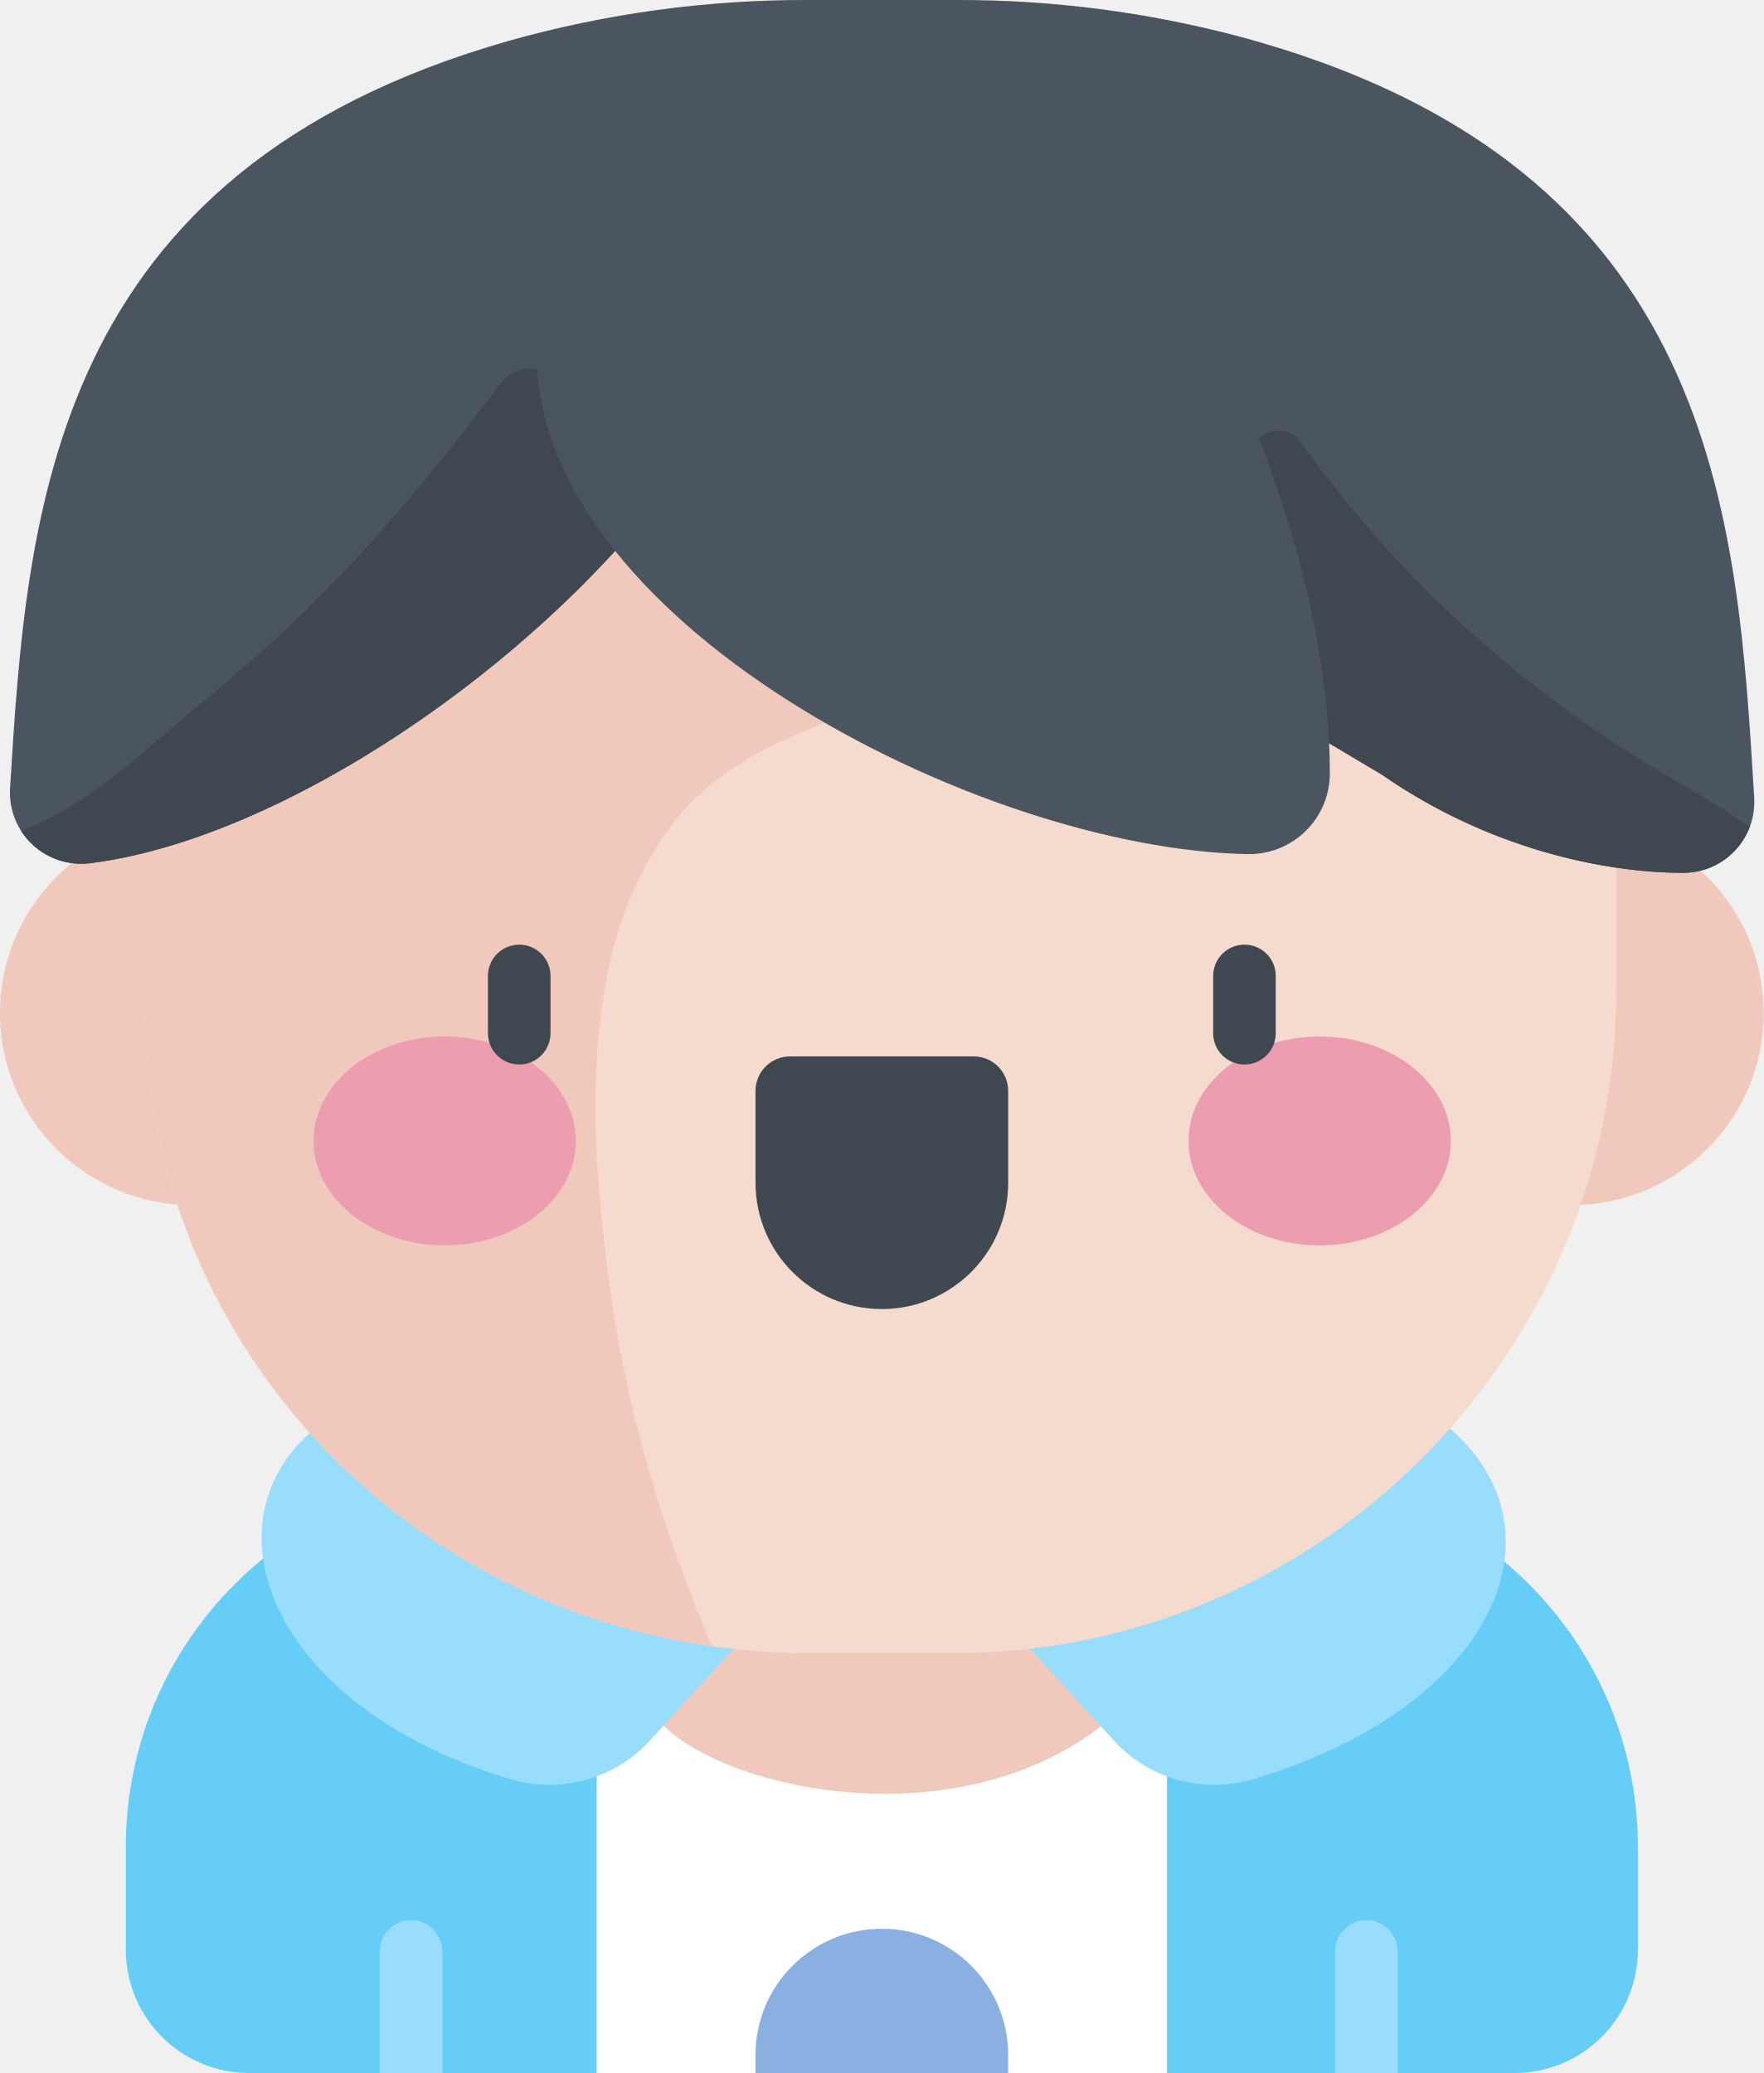
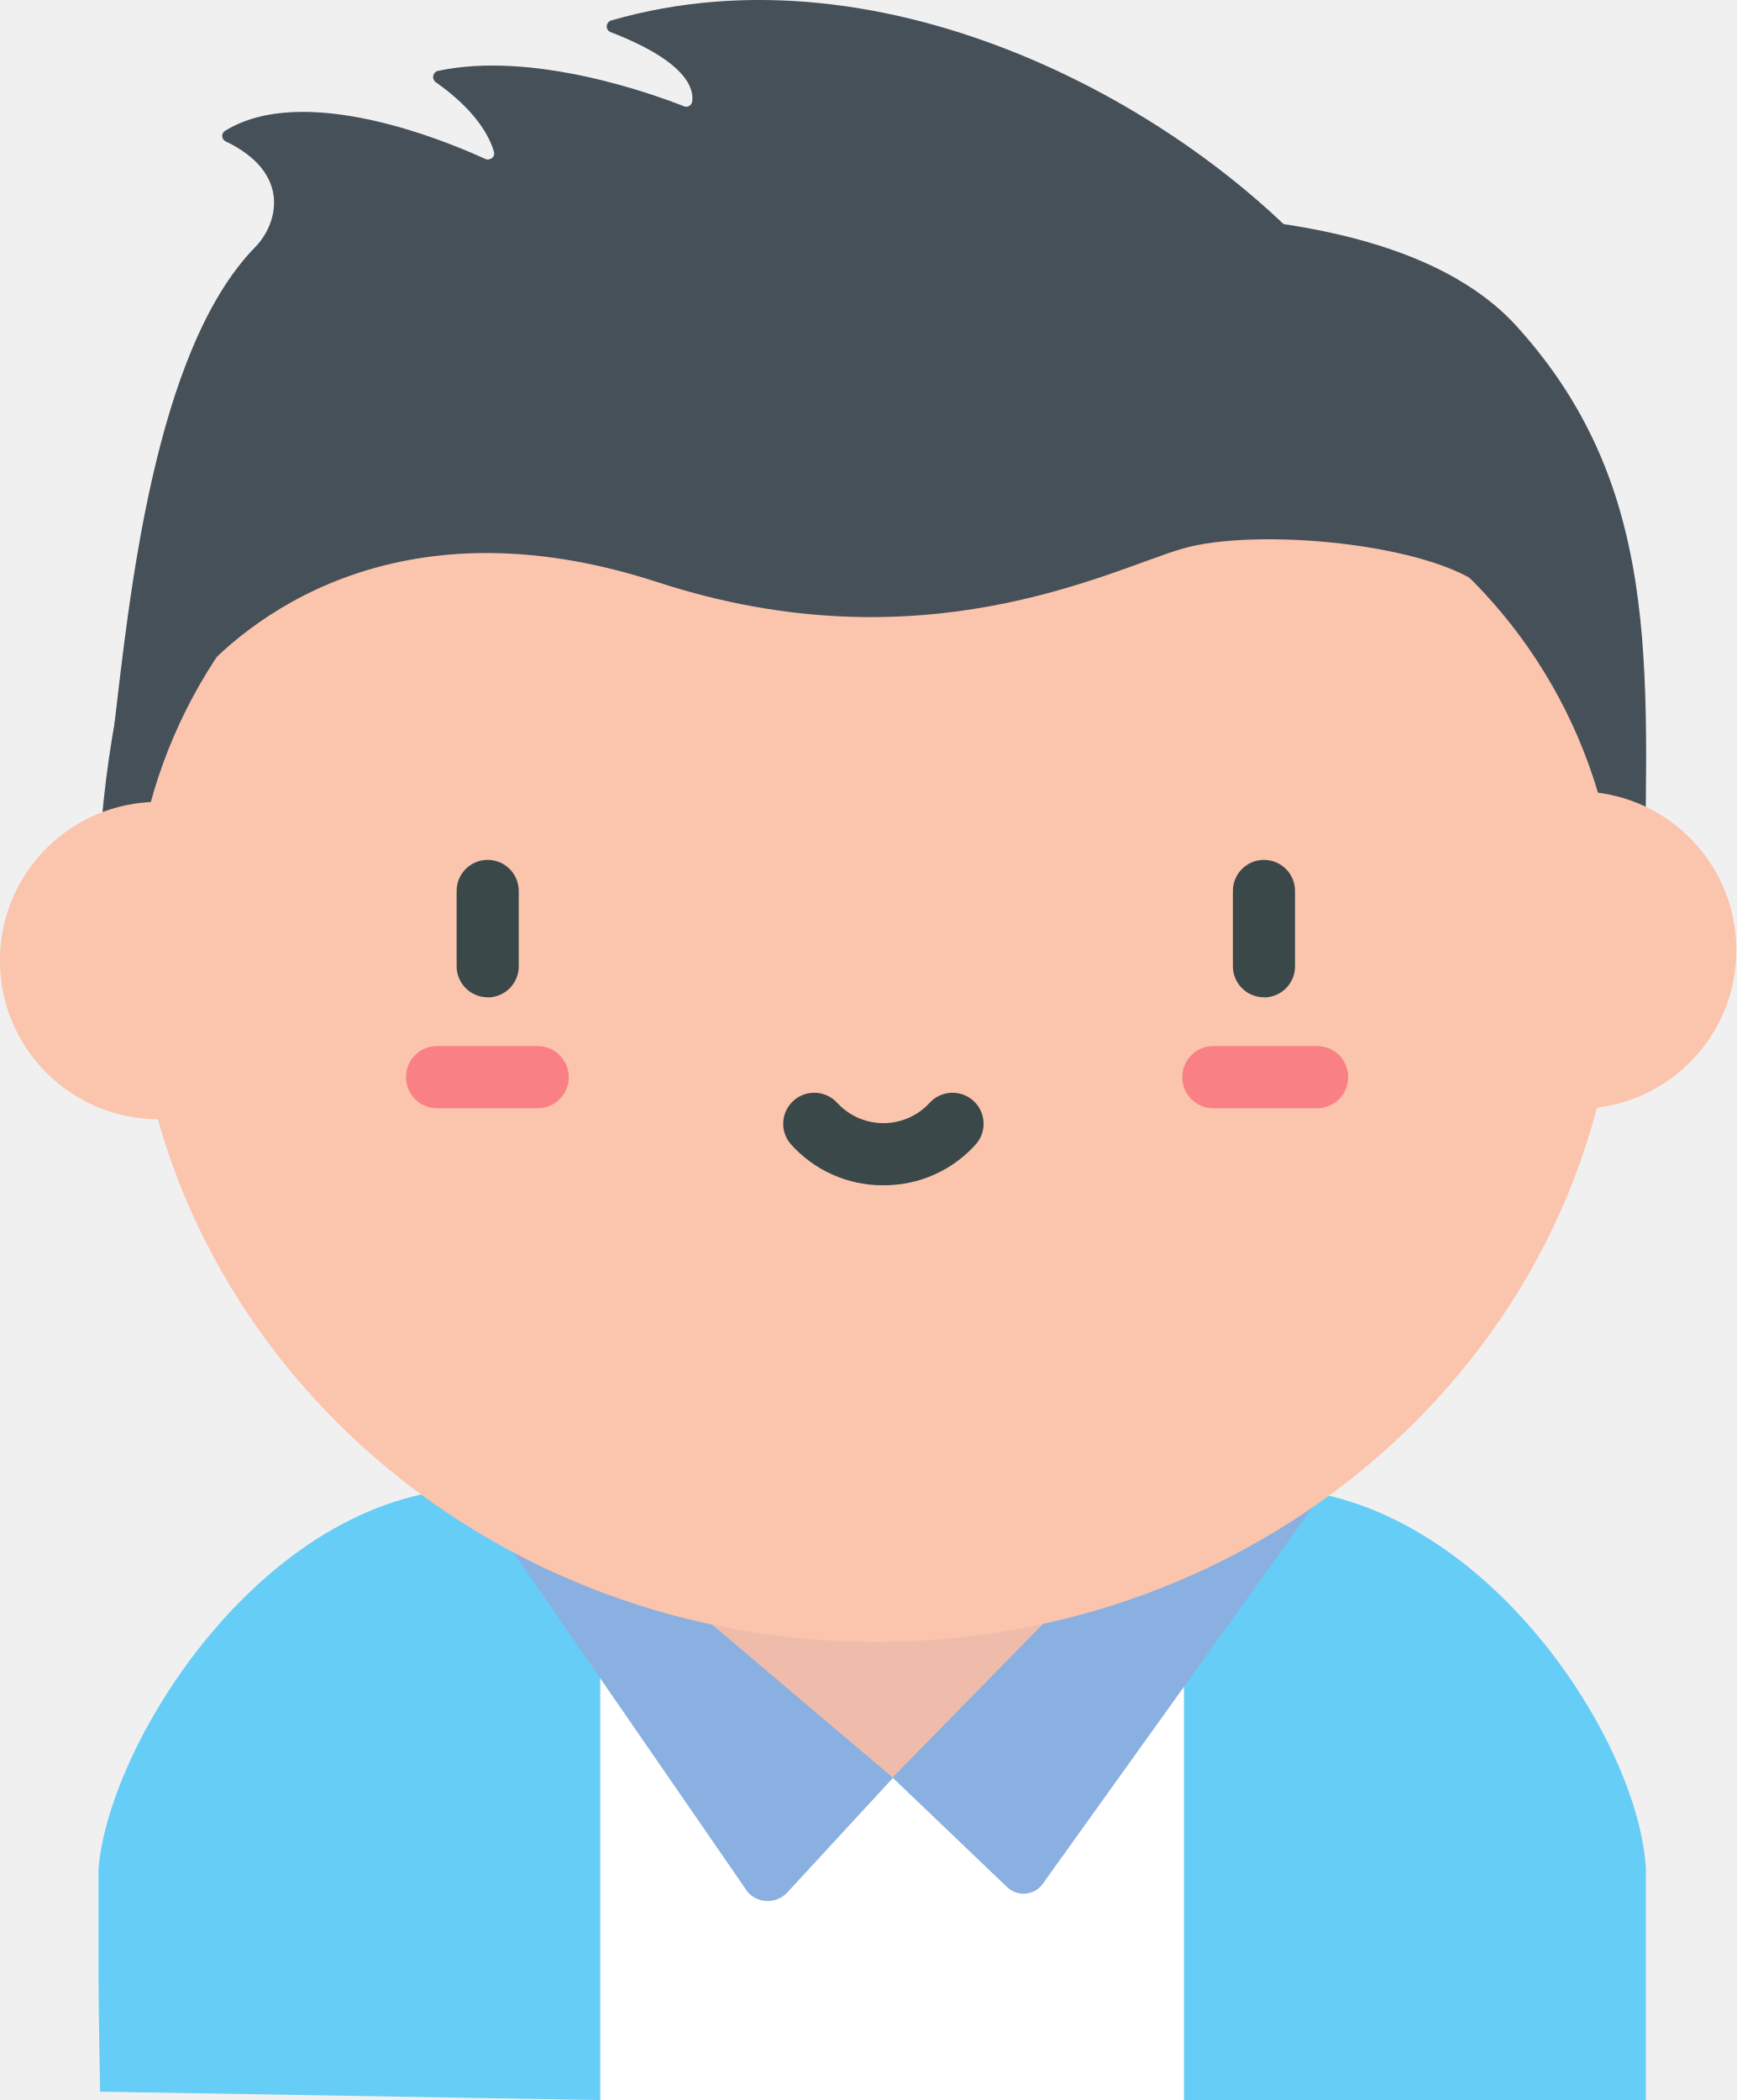
- <svg xmlns="http://www.w3.org/2000/svg" id="long-hair" width="298.747" height="351.198" viewBox="0 0 298.747 351.198">
-   <path id="Path_202" data-name="Path 202" d="M304.387,464.925h-58.85l-48.366-8.306-48.252,8.306H90.07a20.906,20.906,0,0,1-20.906-20.906V426.652a62.987,62.987,0,0,1,62.987-62.987H262.306a62.987,62.987,0,0,1,62.987,62.987v17.367A20.906,20.906,0,0,1,304.387,464.925Z" transform="translate(-47.854 -113.727)" fill="#66cdf7" />
-   <path id="Path_203" data-name="Path 203" d="M185.209,385.58h96.618v86.2H185.209Z" transform="translate(-84.145 -120.581)" fill="#fff" />
-   <path id="Path_204" data-name="Path 204" d="M186.727,408.848c11.757,11.349,49.8,18.92,74.156.073l28.427-23.361L223.725,372.5l-69.831,13.061Z" transform="translate(-74.352 -116.49)" fill="#f0c9bc" />
-   <path id="Path_205" data-name="Path 205" d="M112.573,351.115c-20.5,15.666-9.113,47.838,32.377,60.149a23.038,23.038,0,0,0,23.508-6.654l27.688-30.325Z" transform="translate(-58.319 -109.803)" fill="#99ddfc" />
-   <path id="Path_206" data-name="Path 206" d="M356.146,351.115c21.419,17.407,8.841,47.838-32.648,60.149a23.038,23.038,0,0,1-23.508-6.654L272.3,374.285Z" transform="translate(-111.38 -109.803)" fill="#99ddfc" />
-   <ellipse id="Ellipse_57" data-name="Ellipse 57" cx="32.563" cy="32.563" rx="32.563" ry="32.563" transform="translate(0 139.041)" fill="#f0c9bc" />
-   <ellipse id="Ellipse_58" data-name="Ellipse 58" cx="32.563" cy="32.563" rx="32.563" ry="32.563" transform="translate(233.621 139.041)" fill="#f0c9bc" />
-   <path id="Path_207" data-name="Path 207" d="M210.857,306h-24.43C124,306,73.129,257.026,73.691,193.8V141.229c0-68.185,56.326-57.741,124.511-57.741h.881c68.185,0,123.973-10.444,123.973,57.741V193.8C323.055,255.507,272.566,306,210.857,306Z" transform="translate(-49.269 -25.929)" fill="#f5dbcd" />
-   <path id="Path_208" data-name="Path 208" d="M73.72,197.308c1.188,55.7,42.388,99.637,95.647,107.451.153.024.278.044.469.065-7.979-19.036-14.025-38.266-16.963-58.764-2.6-18.115-4.306-37.289-.644-55.367a61.415,61.415,0,0,1,10.378-24.428c6.064-8.183,13.8-12.7,23.075-16.521,20.745-8.551,38.814-21.528,54.234-37.795,7.336-7.739,14.03-16.491,17.989-26.477.238-.6.677-1.653.936-2.289l-.5-.022c-.224-.01-.451-.016-.675-.025-17.472-.649-37.43.355-58.584.355h-1.419c-68.185,0-123.972-9.86-123.972,58.324V193.8c0,.328,0,.652,0,.979q0,1.27.023,2.53Z" transform="translate(-49.27 -25.93)" fill="#f0c9bc" />
-   <path id="Path_209" data-name="Path 209" d="M245.763,303.21a21.4,21.4,0,0,1-21.4-21.4V266.252a5.841,5.841,0,0,1,5.842-5.842h31.116a5.842,5.842,0,0,1,5.842,5.842v15.559A21.4,21.4,0,0,1,245.763,303.21Z" transform="translate(-96.389 -81.437)" fill="#3f4750" />
-   <path id="Path_210" data-name="Path 210" d="M372.511,473.326a5.3,5.3,0,0,0-5.3,5.3v20.593h10.6V478.625A5.3,5.3,0,0,0,372.511,473.326Z" transform="translate(-141.062 -148.021)" fill="#99ddfc" />
-   <path id="Path_211" data-name="Path 211" d="M142.363,499.218V478.625a5.3,5.3,0,0,0-10.6,0v20.593Z" transform="translate(-67.431 -148.021)" fill="#99ddfc" />
-   <path id="Path_212" data-name="Path 212" d="M267.162,496.843a21.4,21.4,0,1,0-42.8,0v3.038h42.8Z" transform="translate(-96.389 -148.683)" fill="#89b0e0" />
-   <ellipse id="Ellipse_59" data-name="Ellipse 59" cx="22.215" cy="17.691" rx="22.215" ry="17.691" transform="translate(53.113 175.599)" fill="#ec9eb0" />
-   <ellipse id="Ellipse_60" data-name="Ellipse 60" cx="22.215" cy="17.691" rx="22.215" ry="17.691" transform="translate(201.319 175.599)" fill="#ec9eb0" />
-   <path id="Path_213" data-name="Path 213" d="M163.716,232.859a5.3,5.3,0,0,0-5.3,5.3v9.705a5.3,5.3,0,1,0,10.6,0v-9.705a5.3,5.3,0,0,0-5.3-5.3Z" transform="translate(-75.766 -72.821)" fill="#3f4750" />
-   <path id="Path_214" data-name="Path 214" d="M342.461,232.859a5.3,5.3,0,0,0-5.3,5.3v9.705a5.3,5.3,0,0,0,10.6,0v-9.705a5.3,5.3,0,0,0-5.3-5.3Z" transform="translate(-131.663 -72.821)" fill="#3f4750" />
-   <path id="Path_215" data-name="Path 215" d="M237.758,110.255l35.318,21.035c17.978,12.486,37.543,16.577,51,16.583a12.032,12.032,0,0,0,11.984-12.787c-2.9-47.331-5.8-106.879-86.927-128.823A185,185,0,0,0,200.81,0l-25,0a185.126,185.126,0,0,0-50.64,6.9C47.134,29.094,43.474,86.932,40.625,133.556a12.07,12.07,0,0,0,13.609,12.682c34.787-4.386,81.93-37.8,103.928-72.3Z" transform="translate(-38.922 0)" fill="#4b555f" />
-   <path id="Path_216" data-name="Path 216" d="M147.559,104.027a161.879,161.879,0,0,1-13.609-11.39,6.248,6.248,0,0,0-9.374.707c-4.269,5.677-8.635,11.28-13.165,16.752A287.028,287.028,0,0,1,90.864,132.53c-6.8,6.633-14.131,12.572-21.363,18.709-7.4,6.283-16.333,14.35-26.163,17.919a12.111,12.111,0,0,0,11.75,5.489c32.424-4.088,75.578-33.395,99.1-65.294C152,107.558,149.793,105.775,147.559,104.027Z" transform="translate(-39.778 -28.41)" fill="#3f4750" />
-   <path id="Path_217" data-name="Path 217" d="M346.2,111.586c1.51,13.783,3.092,34.571,5.422,42.769l17.016,10.135c17.979,12.486,37.543,16.577,51,16.583a12,12,0,0,0,11.228-7.785c-1.8-1.2-3.6-2.392-5.419-3.56-8.793-5.648-42.449-21.917-71.182-62.341A4.876,4.876,0,0,0,346.2,111.586Z" transform="translate(-134.479 -33.199)" fill="#3f4750" />
-   <path id="Path_218" data-name="Path 218" d="M170.433,84.735c-1.843,46.335,74.743,85.723,120.521,86.463a13.665,13.665,0,0,0,13.818-13.733c0-12.71-2.434-34.482-14.7-63.3" transform="translate(-79.514 -26.499)" fill="#4b555f" />
+ <svg xmlns="http://www.w3.org/2000/svg" viewBox="0 0 272.87 329.99">
+   <defs>
+     <style>.cls-1{fill:#465059;}.cls-2{fill:#66cdf7;}.cls-3{fill:#fbc4ac;}.cls-4{fill:#fff;}.cls-5{fill:#efbcab;}.cls-6{fill:#89b0e0;}.cls-7{fill:#3a484a;}.cls-8{fill:#f98084;}</style>
+   </defs>
+   <g id="Layer_2" data-name="Layer 2">
+     <g id="Layer_1-2" data-name="Layer 1">
+       <path id="Path_187" data-name="Path 187" class="cls-1" d="M258.44,145.88c0-37.77,4-68-20.05-94.56C213.73,24,141.6,36.27,134.62,36,103.52,49.5,73.8,20.16,49.14,47.45,25.1,74,15.2,109.08,15.2,146.86Z" />
+       <path id="Path_202" data-name="Path 202" class="cls-2" d="M15.73,328.68s-.25-13.06-.25-18.54h0V293.65c1.69-20.34,26.78-59.8,59.8-59.8H198.85c33,0,58.63,38.85,59.8,59.8h0V330H186.06L137,322.11,94.33,330Z" />
+       <path id="Path_189" data-name="Path 189" class="cls-3" d="M49.87,150.92A24.94,24.94,0,1,1,24.93,126h0A24.94,24.94,0,0,1,49.87,150.92Z" />
+       <path id="Path_203" data-name="Path 203" class="cls-4" d="M94.33,248.15h91.73V330H94.33Z" />
+       <path id="Path_189-2" data-name="Path 189-2" class="cls-3" d="M272.87,149.29a24.94,24.94,0,1,1-24.94-24.93,24.94,24.94,0,0,1,24.94,24.93Z" />
+       <path id="Path_190" data-name="Path 190" class="cls-5" d="M165.21,254.85c0,13.51-12.35,24.47-27.57,24.47s-27.58-11-27.58-24.47,12.34-24.48,27.58-24.48h0C152.86,230.37,165.21,241.33,165.21,254.85Z" />
+       <path id="Path_315" data-name="Path 315" class="cls-6" d="M123.74,297.36l16.6-18-43.7-37L72.44,232l45.05,65.3a4.21,4.21,0,0,0,5.93.38C123.53,297.57,123.64,297.47,123.74,297.36Z" />
+       <path id="Path_316" data-name="Path 316" class="cls-6" d="M140.26,279.32l18,17.21a3.74,3.74,0,0,0,5.3-.12l.1-.1L206.88,236l-20.27-4Z" />
+       <path id="Path_191" data-name="Path 191" class="cls-3" d="M254.39,147a79.34,79.34,0,0,0-31.6-63.26c-24-18-56.93-21.74-83,2.31a3.22,3.22,0,0,1-4.39,0c-26-24-58.93-20.31-83-2.31A79.31,79.31,0,0,0,20.86,147v.23C20.86,208.39,73.14,258,137.63,258s116.76-49.56,116.76-110.69V147Z" />
+       <path id="Path_193" data-name="Path 193" class="cls-7" d="M198.63,156.71a4.87,4.87,0,0,1-4.88-4.87V140a4.88,4.88,0,1,1,9.76,0v11.86a4.87,4.87,0,0,1-4.88,4.87Z" />
+       <path id="Path_194" data-name="Path 194" class="cls-8" d="M206.69,174.15H190.54a4.89,4.89,0,0,1-.14-9.77h16.29a4.89,4.89,0,1,1,.15,9.77Z" />
+       <path id="Path_195" data-name="Path 195" class="cls-7" d="M76.64,156.71a4.88,4.88,0,0,1-4.88-4.87V140a4.88,4.88,0,0,1,9.76,0v0h0v11.86a4.88,4.88,0,0,1-4.88,4.87Z" />
+       <path id="Path_196" data-name="Path 196" class="cls-8" d="M84.71,174.15H68.56a4.89,4.89,0,0,1-.15-9.77h16.3a4.89,4.89,0,0,1,0,9.77Z" />
+       <path id="Path_197" data-name="Path 197" class="cls-7" d="M138.82,186.25a19.3,19.3,0,0,1-14.58-6.5,4.88,4.88,0,0,1,7.35-6.42h0a9.88,9.88,0,0,0,13.95.53c.18-.17.35-.35.52-.53a4.88,4.88,0,0,1,7.35,6.42h0A19.31,19.31,0,0,1,138.82,186.25Z" />
+       <path id="Path_323" data-name="Path 323" class="cls-1" d="M233.46,92.5c-8.32-7.1-36.21-9.71-47.83-6.23s-40.9,18.71-82.26,5.22-65.07,6.09-73.44,16.1S67.58,55.8,67.58,55.8L201,58Z" />
+       <path id="Path_324" data-name="Path 324" class="cls-1" d="M209.2,43.08C186.75,16.81,139.22-9.29,96,3.23a1,1,0,0,0-.62,1.21,1,1,0,0,0,.56.6c12.14,4.68,13.14,9,12.83,10.94a.94.94,0,0,1-1.07.78.66.66,0,0,1-.2-.06C103.15,15,83.9,7.86,68.72,11.16a1,1,0,0,0-.29,1.72c6.43,4.51,8.52,8.65,9.19,10.95A.93.93,0,0,1,77,25a.89.89,0,0,1-.68,0c-6.17-2.83-28.57-12.16-41-4.41a.94.94,0,0,0-.23,1.31.92.92,0,0,0,.4.33c10.44,5,8.1,13,4.69,16.52-16.08,16.35-19.9,55.78-22.28,75.74a.94.94,0,0,0,1.78.52c20.58-43.61,47.69-60.56,50.62-62.3a.87.87,0,0,1,.57-.11l74.59,9a.88.88,0,0,0,.36,0l62.92-16.92a1,1,0,0,0,.68-1.17A1,1,0,0,0,209.2,43.08Z" />
+     </g>
+   </g>
</svg>
